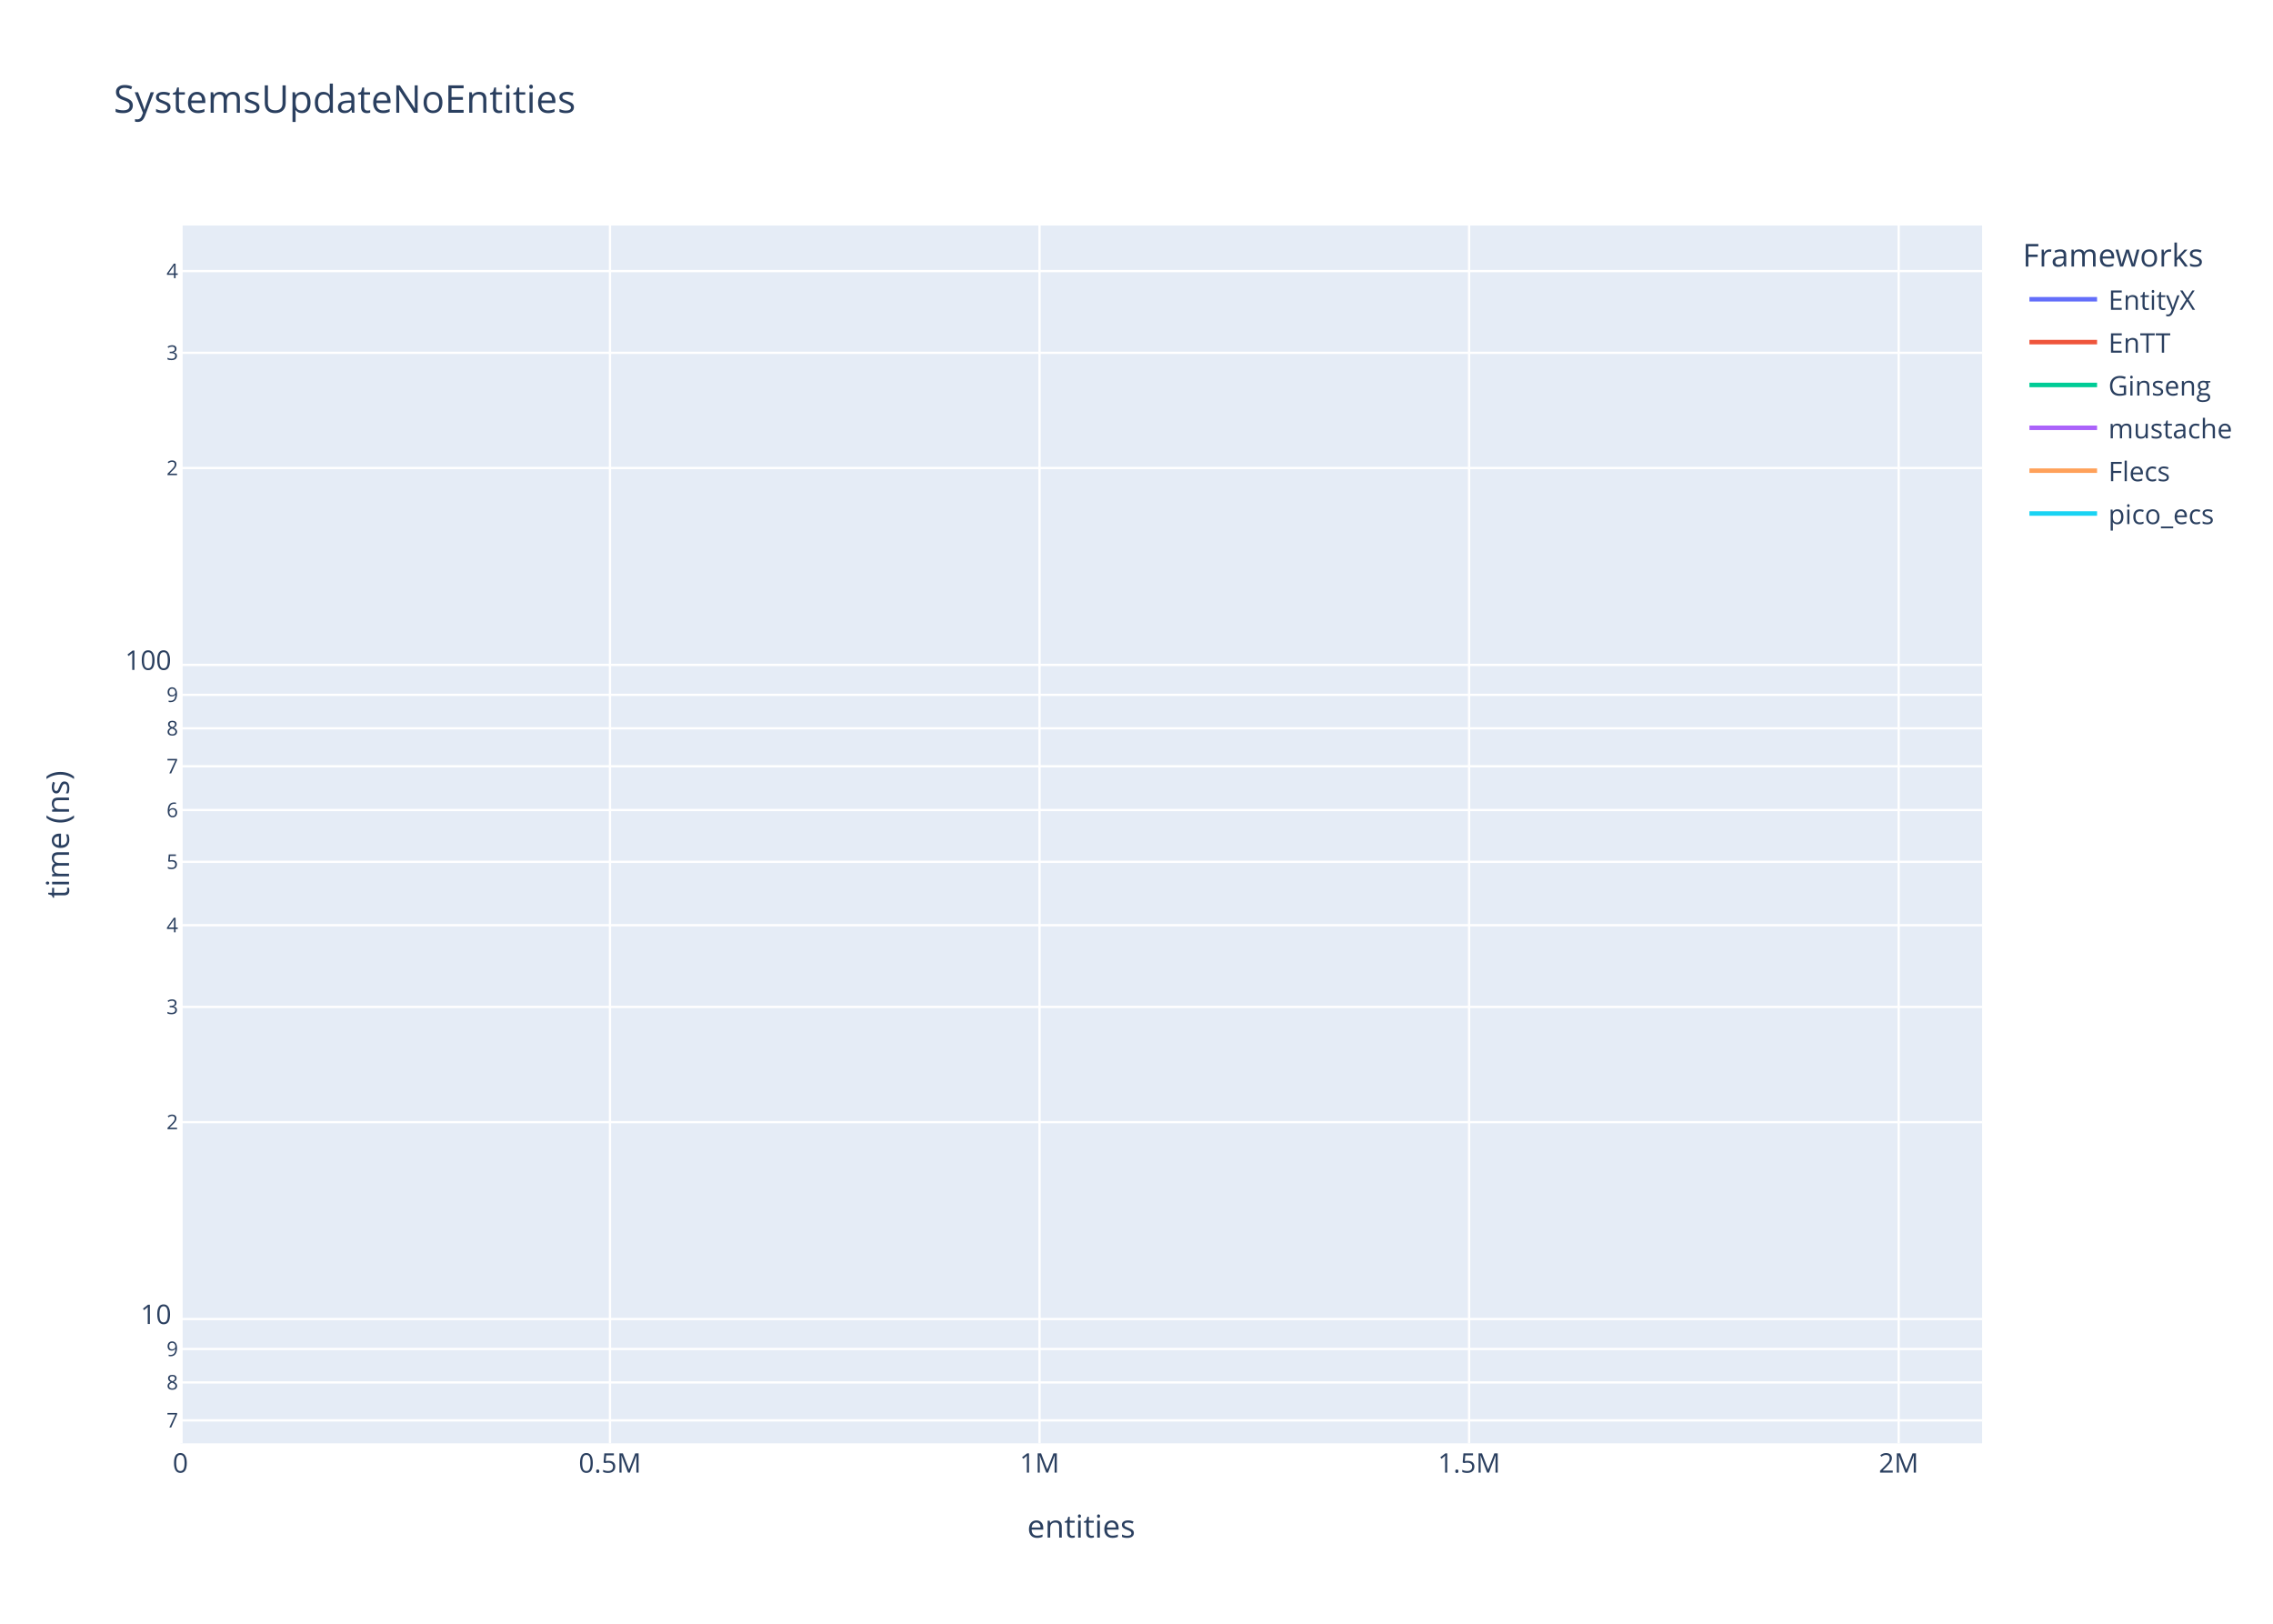
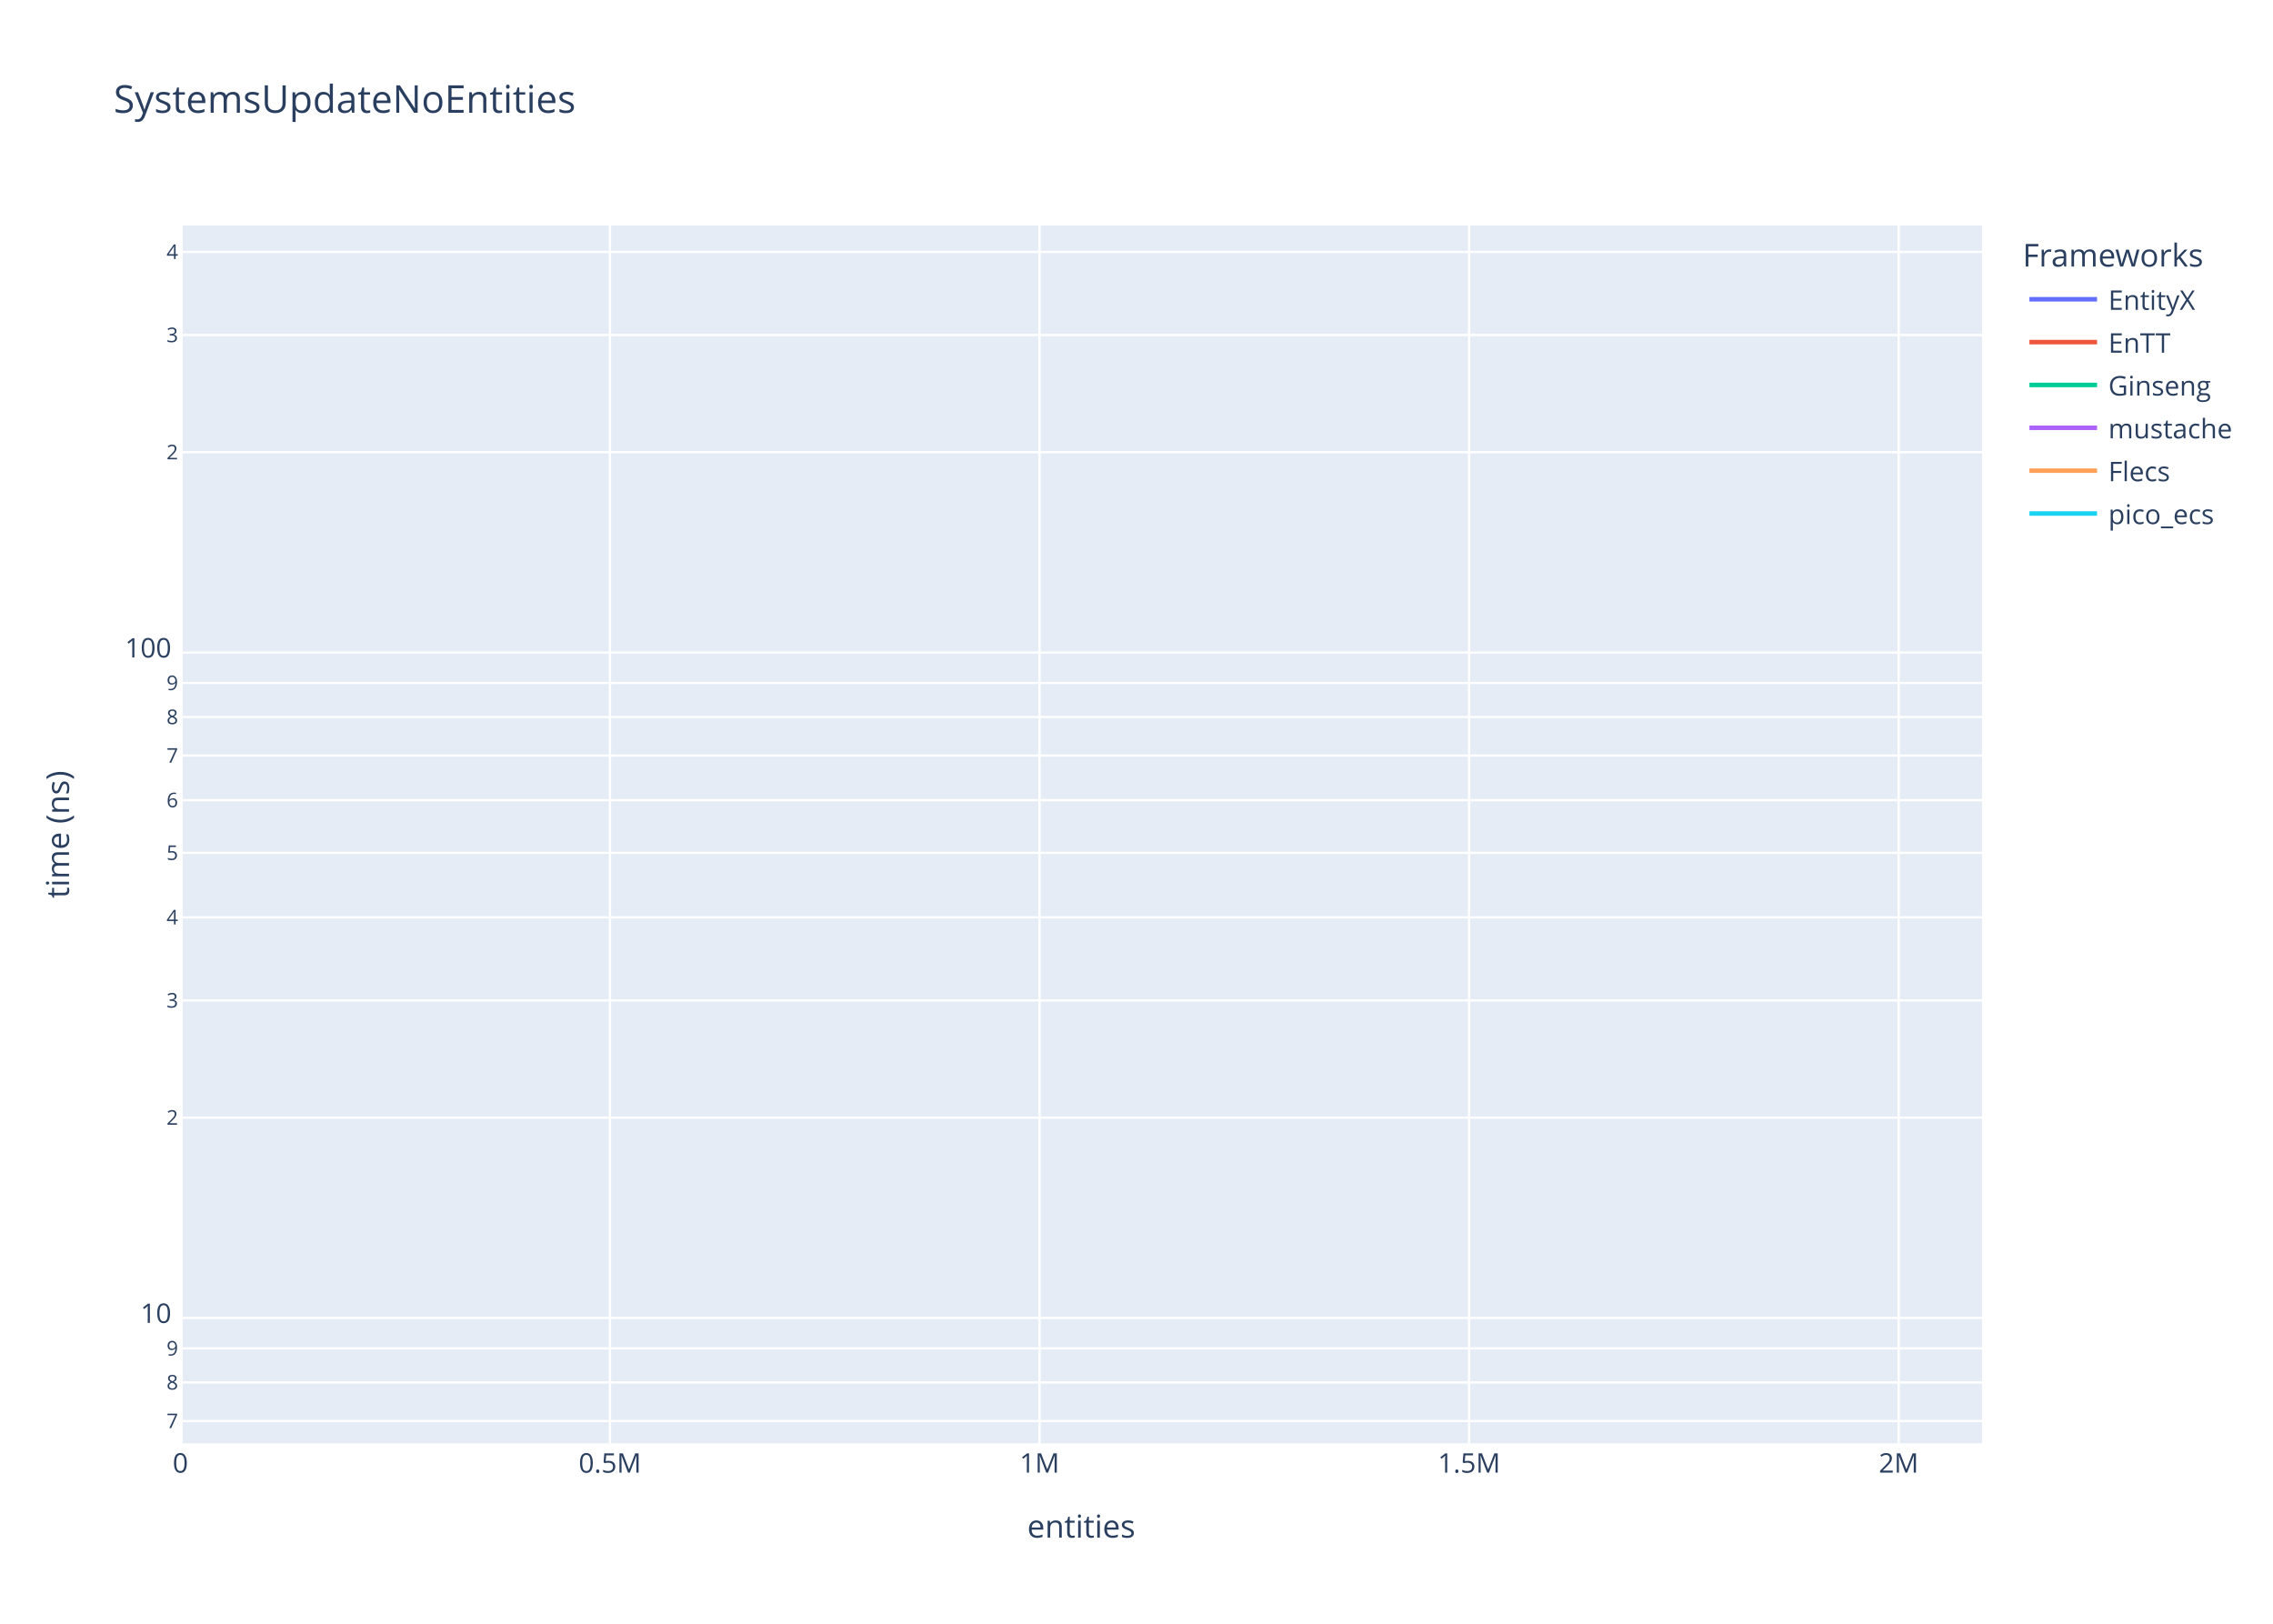
<svg xmlns="http://www.w3.org/2000/svg" class="main-svg" width="1008" height="720" style="" viewBox="0 0 1008 720">
  <rect x="0" y="0" width="1008" height="720" style="fill: rgb(255, 255, 255); fill-opacity: 1;" />
-   <defs id="defs-51d481">
+   <defs id="defs-8b618c">
    <g class="clips">
-       <clipPath id="clip51d481xyplot" class="plotclip">
+       <clipPath id="clip8b618cxyplot" class="plotclip">
        <rect width="799" height="540" />
      </clipPath>
-       <clipPath class="axesclip" id="clip51d481x">
+       <clipPath class="axesclip" id="clip8b618cx">
        <rect x="80" y="0" width="799" height="720" />
      </clipPath>
-       <clipPath class="axesclip" id="clip51d481y">
+       <clipPath class="axesclip" id="clip8b618cy">
        <rect x="0" y="100" width="1008" height="540" />
      </clipPath>
-       <clipPath class="axesclip" id="clip51d481xy">
+       <clipPath class="axesclip" id="clip8b618cxy">
        <rect x="80" y="100" width="799" height="540" />
      </clipPath>
    </g>
    <g class="gradients" />
    <g class="patterns" />
  </defs>
  <g class="bglayer">
    <rect class="bg" x="80" y="100" width="799" height="540" style="fill: rgb(229, 236, 246); fill-opacity: 1; stroke-width: 0;" />
  </g>
  <g class="layer-below">
    <g class="imagelayer" />
    <g class="shapelayer" />
  </g>
  <g class="cartesianlayer">
    <g class="subplot xy">
      <g class="layer-subplot">
        <g class="shapelayer" />
        <g class="imagelayer" />
      </g>
      <g class="minor-gridlayer">
        <g class="x" />
        <g class="y" />
      </g>
      <g class="gridlayer">
        <g class="x">
          <path class="xgrid crisp" transform="translate(270.5,0)" d="M0,100v540" style="stroke: rgb(255, 255, 255); stroke-opacity: 1; stroke-width: 1px;" />
          <path class="xgrid crisp" transform="translate(460.99,0)" d="M0,100v540" style="stroke: rgb(255, 255, 255); stroke-opacity: 1; stroke-width: 1px;" />
          <path class="xgrid crisp" transform="translate(651.49,0)" d="M0,100v540" style="stroke: rgb(255, 255, 255); stroke-opacity: 1; stroke-width: 1px;" />
          <path class="xgrid crisp" transform="translate(841.99,0)" d="M0,100v540" style="stroke: rgb(255, 255, 255); stroke-opacity: 1; stroke-width: 1px;" />
        </g>
        <g class="y">
-           <path class="ygrid crisp" transform="translate(0,629.82)" d="M80,0h799" style="stroke: rgb(255, 255, 255); stroke-opacity: 1; stroke-width: 1px;" />
+           <path class="ygrid crisp" transform="translate(0,630.11)" d="M80,0h799" style="stroke: rgb(255, 255, 255); stroke-opacity: 1; stroke-width: 1px;" />
          <path class="ygrid crisp" transform="translate(0,613)" d="M80,0h799" style="stroke: rgb(255, 255, 255); stroke-opacity: 1; stroke-width: 1px;" />
-           <path class="ygrid crisp" transform="translate(0,598.16)" d="M80,0h799" style="stroke: rgb(255, 255, 255); stroke-opacity: 1; stroke-width: 1px;" />
-           <path class="ygrid crisp" transform="translate(0,584.89)" d="M80,0h799" style="stroke: rgb(255, 255, 255); stroke-opacity: 1; stroke-width: 1px;" />
-           <path class="ygrid crisp" transform="translate(0,497.58)" d="M80,0h799" style="stroke: rgb(255, 255, 255); stroke-opacity: 1; stroke-width: 1px;" />
-           <path class="ygrid crisp" transform="translate(0,446.5)" d="M80,0h799" style="stroke: rgb(255, 255, 255); stroke-opacity: 1; stroke-width: 1px;" />
-           <path class="ygrid crisp" transform="translate(0,410.26)" d="M80,0h799" style="stroke: rgb(255, 255, 255); stroke-opacity: 1; stroke-width: 1px;" />
-           <path class="ygrid crisp" transform="translate(0,382.15)" d="M80,0h799" style="stroke: rgb(255, 255, 255); stroke-opacity: 1; stroke-width: 1px;" />
-           <path class="ygrid crisp" transform="translate(0,359.18)" d="M80,0h799" style="stroke: rgb(255, 255, 255); stroke-opacity: 1; stroke-width: 1px;" />
-           <path class="ygrid crisp" transform="translate(0,339.77)" d="M80,0h799" style="stroke: rgb(255, 255, 255); stroke-opacity: 1; stroke-width: 1px;" />
-           <path class="ygrid crisp" transform="translate(0,322.95)" d="M80,0h799" style="stroke: rgb(255, 255, 255); stroke-opacity: 1; stroke-width: 1px;" />
-           <path class="ygrid crisp" transform="translate(0,308.11)" d="M80,0h799" style="stroke: rgb(255, 255, 255); stroke-opacity: 1; stroke-width: 1px;" />
-           <path class="ygrid crisp" transform="translate(0,294.84)" d="M80,0h799" style="stroke: rgb(255, 255, 255); stroke-opacity: 1; stroke-width: 1px;" />
-           <path class="ygrid crisp" transform="translate(0,207.52)" d="M80,0h799" style="stroke: rgb(255, 255, 255); stroke-opacity: 1; stroke-width: 1px;" />
-           <path class="ygrid crisp" transform="translate(0,156.45)" d="M80,0h799" style="stroke: rgb(255, 255, 255); stroke-opacity: 1; stroke-width: 1px;" />
-           <path class="ygrid crisp" transform="translate(0,120.21)" d="M80,0h799" style="stroke: rgb(255, 255, 255); stroke-opacity: 1; stroke-width: 1px;" />
+           <path class="ygrid crisp" transform="translate(0,597.91)" d="M80,0h799" style="stroke: rgb(255, 255, 255); stroke-opacity: 1; stroke-width: 1px;" />
+           <path class="ygrid crisp" transform="translate(0,584.41)" d="M80,0h799" style="stroke: rgb(255, 255, 255); stroke-opacity: 1; stroke-width: 1px;" />
+           <path class="ygrid crisp" transform="translate(0,495.58)" d="M80,0h799" style="stroke: rgb(255, 255, 255); stroke-opacity: 1; stroke-width: 1px;" />
+           <path class="ygrid crisp" transform="translate(0,443.63)" d="M80,0h799" style="stroke: rgb(255, 255, 255); stroke-opacity: 1; stroke-width: 1px;" />
+           <path class="ygrid crisp" transform="translate(0,406.76)" d="M80,0h799" style="stroke: rgb(255, 255, 255); stroke-opacity: 1; stroke-width: 1px;" />
+           <path class="ygrid crisp" transform="translate(0,378.17)" d="M80,0h799" style="stroke: rgb(255, 255, 255); stroke-opacity: 1; stroke-width: 1px;" />
+           <path class="ygrid crisp" transform="translate(0,354.81)" d="M80,0h799" style="stroke: rgb(255, 255, 255); stroke-opacity: 1; stroke-width: 1px;" />
+           <path class="ygrid crisp" transform="translate(0,335.05)" d="M80,0h799" style="stroke: rgb(255, 255, 255); stroke-opacity: 1; stroke-width: 1px;" />
+           <path class="ygrid crisp" transform="translate(0,317.94)" d="M80,0h799" style="stroke: rgb(255, 255, 255); stroke-opacity: 1; stroke-width: 1px;" />
+           <path class="ygrid crisp" transform="translate(0,302.85)" d="M80,0h799" style="stroke: rgb(255, 255, 255); stroke-opacity: 1; stroke-width: 1px;" />
+           <path class="ygrid crisp" transform="translate(0,289.35)" d="M80,0h799" style="stroke: rgb(255, 255, 255); stroke-opacity: 1; stroke-width: 1px;" />
+           <path class="ygrid crisp" transform="translate(0,200.53)" d="M80,0h799" style="stroke: rgb(255, 255, 255); stroke-opacity: 1; stroke-width: 1px;" />
+           <path class="ygrid crisp" transform="translate(0,148.57)" d="M80,0h799" style="stroke: rgb(255, 255, 255); stroke-opacity: 1; stroke-width: 1px;" />
+           <path class="ygrid crisp" transform="translate(0,111.71)" d="M80,0h799" style="stroke: rgb(255, 255, 255); stroke-opacity: 1; stroke-width: 1px;" />
        </g>
      </g>
      <g class="zerolinelayer">
        <path class="xzl zl crisp" transform="translate(80,0)" d="M0,100v540" style="stroke: rgb(255, 255, 255); stroke-opacity: 1; stroke-width: 2px;" />
      </g>
      <path class="xlines-below" />
      <path class="ylines-below" />
      <g class="overlines-below" />
      <g class="xaxislayer-below" />
      <g class="yaxislayer-below" />
      <g class="overaxes-below" />
-       <g class="plot" transform="translate(80,100)" clip-path="url(#clip51d481xyplot)">
+       <g class="plot" transform="translate(80,100)" clip-path="url(#clip8b618cxyplot)">
        <g class="scatterlayer mlayer">
-           <g class="trace scatter traceb62fc2" style="stroke-miterlimit: 2; opacity: 1;">
-             <g class="fills" />
-             <g class="errorbars" />
-             <g class="lines" />
-             <g class="points" />
-             <g class="text" />
-           </g>
-           <g class="trace scatter tracee8bbe8" style="stroke-miterlimit: 2; opacity: 1;">
-             <g class="fills" />
-             <g class="errorbars" />
-             <g class="lines" />
-             <g class="points" />
-             <g class="text" />
-           </g>
-           <g class="trace scatter trace51a3a6" style="stroke-miterlimit: 2; opacity: 1;">
-             <g class="fills" />
-             <g class="errorbars" />
-             <g class="lines" />
-             <g class="points" />
-             <g class="text" />
-           </g>
-           <g class="trace scatter traceab1636" style="stroke-miterlimit: 2; opacity: 1;">
-             <g class="fills" />
-             <g class="errorbars" />
-             <g class="lines" />
-             <g class="points" />
-             <g class="text" />
-           </g>
-           <g class="trace scatter trace543b9f" style="stroke-miterlimit: 2; opacity: 1;">
-             <g class="fills" />
-             <g class="errorbars" />
-             <g class="lines" />
-             <g class="points" />
-             <g class="text" />
-           </g>
-           <g class="trace scatter trace63eb15" style="stroke-miterlimit: 2; opacity: 1;">
+           <g class="trace scatter tracea5e65c" style="stroke-miterlimit: 2; opacity: 1;">
+             <g class="fills" />
+             <g class="errorbars" />
+             <g class="lines" />
+             <g class="points" />
+             <g class="text" />
+           </g>
+           <g class="trace scatter tracebfdb24" style="stroke-miterlimit: 2; opacity: 1;">
+             <g class="fills" />
+             <g class="errorbars" />
+             <g class="lines" />
+             <g class="points" />
+             <g class="text" />
+           </g>
+           <g class="trace scatter traceae8239" style="stroke-miterlimit: 2; opacity: 1;">
+             <g class="fills" />
+             <g class="errorbars" />
+             <g class="lines" />
+             <g class="points" />
+             <g class="text" />
+           </g>
+           <g class="trace scatter tracec09fd8" style="stroke-miterlimit: 2; opacity: 1;">
+             <g class="fills" />
+             <g class="errorbars" />
+             <g class="lines" />
+             <g class="points" />
+             <g class="text" />
+           </g>
+           <g class="trace scatter trace6abaaa" style="stroke-miterlimit: 2; opacity: 1;">
+             <g class="fills" />
+             <g class="errorbars" />
+             <g class="lines" />
+             <g class="points" />
+             <g class="text" />
+           </g>
+           <g class="trace scatter trace59a178" style="stroke-miterlimit: 2; opacity: 1;">
            <g class="fills" />
            <g class="errorbars" />
            <g class="lines" />
            <g class="points" />
            <g class="text" />
          </g>
        </g>
      </g>
      <g class="overplot" />
      <path class="xlines-above crisp" d="M0,0" style="fill: none;" />
      <path class="ylines-above crisp" d="M0,0" style="fill: none;" />
      <g class="overlines-above" />
      <g class="xaxislayer-above">
        <g class="xtick">
          <text text-anchor="middle" x="0" y="653" transform="translate(80,0)" style="font-family: 'Open Sans', verdana, arial, sans-serif; font-size: 12px; fill: rgb(42, 63, 95); fill-opacity: 1; white-space: pre; opacity: 1;">0</text>
        </g>
        <g class="xtick">
          <text text-anchor="middle" x="0" y="653" style="font-family: 'Open Sans', verdana, arial, sans-serif; font-size: 12px; fill: rgb(42, 63, 95); fill-opacity: 1; white-space: pre; opacity: 1;" transform="translate(270.5,0)">0.5M</text>
        </g>
        <g class="xtick">
          <text text-anchor="middle" x="0" y="653" style="font-family: 'Open Sans', verdana, arial, sans-serif; font-size: 12px; fill: rgb(42, 63, 95); fill-opacity: 1; white-space: pre; opacity: 1;" transform="translate(460.99,0)">1M</text>
        </g>
        <g class="xtick">
          <text text-anchor="middle" x="0" y="653" style="font-family: 'Open Sans', verdana, arial, sans-serif; font-size: 12px; fill: rgb(42, 63, 95); fill-opacity: 1; white-space: pre; opacity: 1;" transform="translate(651.49,0)">1.5M</text>
        </g>
        <g class="xtick">
          <text text-anchor="middle" x="0" y="653" style="font-family: 'Open Sans', verdana, arial, sans-serif; font-size: 12px; fill: rgb(42, 63, 95); fill-opacity: 1; white-space: pre; opacity: 1;" transform="translate(841.99,0)">2M</text>
        </g>
      </g>
      <g class="yaxislayer-above">
        <g class="ytick">
-           <text text-anchor="end" x="79" y="3.15" transform="translate(0,629.82)" style="font-family: 'Open Sans', verdana, arial, sans-serif; font-size: 9px; fill: rgb(42, 63, 95); fill-opacity: 1; white-space: pre; opacity: 1;">7</text>
+           <text text-anchor="end" x="79" y="3.15" transform="translate(0,630.11)" style="font-family: 'Open Sans', verdana, arial, sans-serif; font-size: 9px; fill: rgb(42, 63, 95); fill-opacity: 1; white-space: pre; opacity: 1;">7</text>
        </g>
        <g class="ytick">
          <text text-anchor="end" x="79" y="3.15" style="font-family: 'Open Sans', verdana, arial, sans-serif; font-size: 9px; fill: rgb(42, 63, 95); fill-opacity: 1; white-space: pre; opacity: 1;" transform="translate(0,613)">8</text>
        </g>
        <g class="ytick">
-           <text text-anchor="end" x="79" y="3.15" style="font-family: 'Open Sans', verdana, arial, sans-serif; font-size: 9px; fill: rgb(42, 63, 95); fill-opacity: 1; white-space: pre; opacity: 1;" transform="translate(0,598.16)">9</text>
-         </g>
-         <g class="ytick">
-           <text text-anchor="end" x="76" y="2.2" style="font-family: 'Open Sans', verdana, arial, sans-serif; font-size: 12px; fill: rgb(42, 63, 95); fill-opacity: 1; white-space: pre; opacity: 1;" transform="translate(0,584.89)">10</text>
-         </g>
-         <g class="ytick">
-           <text text-anchor="end" x="79" y="3.15" style="font-family: 'Open Sans', verdana, arial, sans-serif; font-size: 9px; fill: rgb(42, 63, 95); fill-opacity: 1; white-space: pre; opacity: 1;" transform="translate(0,497.58)">2</text>
-         </g>
-         <g class="ytick">
-           <text text-anchor="end" x="79" y="3.15" style="font-family: 'Open Sans', verdana, arial, sans-serif; font-size: 9px; fill: rgb(42, 63, 95); fill-opacity: 1; white-space: pre; opacity: 1;" transform="translate(0,446.5)">3</text>
-         </g>
-         <g class="ytick">
-           <text text-anchor="end" x="79" y="3.15" style="font-family: 'Open Sans', verdana, arial, sans-serif; font-size: 9px; fill: rgb(42, 63, 95); fill-opacity: 1; white-space: pre; opacity: 1;" transform="translate(0,410.26)">4</text>
-         </g>
-         <g class="ytick">
-           <text text-anchor="end" x="79" y="3.15" style="font-family: 'Open Sans', verdana, arial, sans-serif; font-size: 9px; fill: rgb(42, 63, 95); fill-opacity: 1; white-space: pre; opacity: 1;" transform="translate(0,382.15)">5</text>
-         </g>
-         <g class="ytick">
-           <text text-anchor="end" x="79" y="3.15" style="font-family: 'Open Sans', verdana, arial, sans-serif; font-size: 9px; fill: rgb(42, 63, 95); fill-opacity: 1; white-space: pre; opacity: 1;" transform="translate(0,359.18)">6</text>
-         </g>
-         <g class="ytick">
-           <text text-anchor="end" x="79" y="3.15" style="font-family: 'Open Sans', verdana, arial, sans-serif; font-size: 9px; fill: rgb(42, 63, 95); fill-opacity: 1; white-space: pre; opacity: 1;" transform="translate(0,339.77)">7</text>
-         </g>
-         <g class="ytick">
-           <text text-anchor="end" x="79" y="3.15" style="font-family: 'Open Sans', verdana, arial, sans-serif; font-size: 9px; fill: rgb(42, 63, 95); fill-opacity: 1; white-space: pre; opacity: 1;" transform="translate(0,322.95)">8</text>
-         </g>
-         <g class="ytick">
-           <text text-anchor="end" x="79" y="3.15" style="font-family: 'Open Sans', verdana, arial, sans-serif; font-size: 9px; fill: rgb(42, 63, 95); fill-opacity: 1; white-space: pre; opacity: 1;" transform="translate(0,308.11)">9</text>
-         </g>
-         <g class="ytick">
-           <text text-anchor="end" x="76" y="2.2" style="font-family: 'Open Sans', verdana, arial, sans-serif; font-size: 12px; fill: rgb(42, 63, 95); fill-opacity: 1; white-space: pre; opacity: 1;" transform="translate(0,294.84)">100</text>
-         </g>
-         <g class="ytick">
-           <text text-anchor="end" x="79" y="3.15" style="font-family: 'Open Sans', verdana, arial, sans-serif; font-size: 9px; fill: rgb(42, 63, 95); fill-opacity: 1; white-space: pre; opacity: 1;" transform="translate(0,207.52)">2</text>
-         </g>
-         <g class="ytick">
-           <text text-anchor="end" x="79" y="3.15" style="font-family: 'Open Sans', verdana, arial, sans-serif; font-size: 9px; fill: rgb(42, 63, 95); fill-opacity: 1; white-space: pre; opacity: 1;" transform="translate(0,156.45)">3</text>
-         </g>
-         <g class="ytick">
-           <text text-anchor="end" x="79" y="3.15" style="font-family: 'Open Sans', verdana, arial, sans-serif; font-size: 9px; fill: rgb(42, 63, 95); fill-opacity: 1; white-space: pre; opacity: 1;" transform="translate(0,120.21)">4</text>
+           <text text-anchor="end" x="79" y="3.15" style="font-family: 'Open Sans', verdana, arial, sans-serif; font-size: 9px; fill: rgb(42, 63, 95); fill-opacity: 1; white-space: pre; opacity: 1;" transform="translate(0,597.91)">9</text>
+         </g>
+         <g class="ytick">
+           <text text-anchor="end" x="76" y="2.2" style="font-family: 'Open Sans', verdana, arial, sans-serif; font-size: 12px; fill: rgb(42, 63, 95); fill-opacity: 1; white-space: pre; opacity: 1;" transform="translate(0,584.41)">10</text>
+         </g>
+         <g class="ytick">
+           <text text-anchor="end" x="79" y="3.15" style="font-family: 'Open Sans', verdana, arial, sans-serif; font-size: 9px; fill: rgb(42, 63, 95); fill-opacity: 1; white-space: pre; opacity: 1;" transform="translate(0,495.58)">2</text>
+         </g>
+         <g class="ytick">
+           <text text-anchor="end" x="79" y="3.15" style="font-family: 'Open Sans', verdana, arial, sans-serif; font-size: 9px; fill: rgb(42, 63, 95); fill-opacity: 1; white-space: pre; opacity: 1;" transform="translate(0,443.63)">3</text>
+         </g>
+         <g class="ytick">
+           <text text-anchor="end" x="79" y="3.15" style="font-family: 'Open Sans', verdana, arial, sans-serif; font-size: 9px; fill: rgb(42, 63, 95); fill-opacity: 1; white-space: pre; opacity: 1;" transform="translate(0,406.76)">4</text>
+         </g>
+         <g class="ytick">
+           <text text-anchor="end" x="79" y="3.15" style="font-family: 'Open Sans', verdana, arial, sans-serif; font-size: 9px; fill: rgb(42, 63, 95); fill-opacity: 1; white-space: pre; opacity: 1;" transform="translate(0,378.17)">5</text>
+         </g>
+         <g class="ytick">
+           <text text-anchor="end" x="79" y="3.15" style="font-family: 'Open Sans', verdana, arial, sans-serif; font-size: 9px; fill: rgb(42, 63, 95); fill-opacity: 1; white-space: pre; opacity: 1;" transform="translate(0,354.81)">6</text>
+         </g>
+         <g class="ytick">
+           <text text-anchor="end" x="79" y="3.15" style="font-family: 'Open Sans', verdana, arial, sans-serif; font-size: 9px; fill: rgb(42, 63, 95); fill-opacity: 1; white-space: pre; opacity: 1;" transform="translate(0,335.05)">7</text>
+         </g>
+         <g class="ytick">
+           <text text-anchor="end" x="79" y="3.15" style="font-family: 'Open Sans', verdana, arial, sans-serif; font-size: 9px; fill: rgb(42, 63, 95); fill-opacity: 1; white-space: pre; opacity: 1;" transform="translate(0,317.94)">8</text>
+         </g>
+         <g class="ytick">
+           <text text-anchor="end" x="79" y="3.15" style="font-family: 'Open Sans', verdana, arial, sans-serif; font-size: 9px; fill: rgb(42, 63, 95); fill-opacity: 1; white-space: pre; opacity: 1;" transform="translate(0,302.85)">9</text>
+         </g>
+         <g class="ytick">
+           <text text-anchor="end" x="76" y="2.2" style="font-family: 'Open Sans', verdana, arial, sans-serif; font-size: 12px; fill: rgb(42, 63, 95); fill-opacity: 1; white-space: pre; opacity: 1;" transform="translate(0,289.35)">100</text>
+         </g>
+         <g class="ytick">
+           <text text-anchor="end" x="79" y="3.15" style="font-family: 'Open Sans', verdana, arial, sans-serif; font-size: 9px; fill: rgb(42, 63, 95); fill-opacity: 1; white-space: pre; opacity: 1;" transform="translate(0,200.53)">2</text>
+         </g>
+         <g class="ytick">
+           <text text-anchor="end" x="79" y="3.15" style="font-family: 'Open Sans', verdana, arial, sans-serif; font-size: 9px; fill: rgb(42, 63, 95); fill-opacity: 1; white-space: pre; opacity: 1;" transform="translate(0,148.57)">3</text>
+         </g>
+         <g class="ytick">
+           <text text-anchor="end" x="79" y="3.15" style="font-family: 'Open Sans', verdana, arial, sans-serif; font-size: 9px; fill: rgb(42, 63, 95); fill-opacity: 1; white-space: pre; opacity: 1;" transform="translate(0,111.71)">4</text>
        </g>
      </g>
      <g class="overaxes-above" />
    </g>
  </g>
  <g class="polarlayer" />
  <g class="smithlayer" />
  <g class="ternarylayer" />
  <g class="geolayer" />
  <g class="funnelarealayer" />
  <g class="pielayer" />
  <g class="iciclelayer" />
  <g class="treemaplayer" />
  <g class="sunburstlayer" />
  <g class="glimages" />
-   <defs id="topdefs-51d481">
+   <defs id="topdefs-8b618c">
    <g class="clips" />
-     <clipPath id="legend51d481">
+     <clipPath id="legend8b618c">
      <rect width="101" height="143" x="0" y="0" />
    </clipPath>
  </defs>
  <g class="layer-above">
    <g class="imagelayer" />
    <g class="shapelayer" />
  </g>
  <g class="infolayer">
    <g class="legend" pointer-events="all" transform="translate(894.98,100)">
      <rect class="bg" shape-rendering="crispEdges" style="stroke: rgb(68, 68, 68); stroke-opacity: 1; fill: rgb(255, 255, 255); fill-opacity: 1; stroke-width: 0px;" width="101" height="143" x="0" y="0" />
-       <g class="scrollbox" transform="" clip-path="url(#legend51d481)">
+       <g class="scrollbox" transform="" clip-path="url(#legend8b618c)">
        <text class="legendtitletext" text-anchor="start" x="2" y="18.2" style="font-family: 'Open Sans', verdana, arial, sans-serif; font-size: 14px; fill: rgb(42, 63, 95); fill-opacity: 1; white-space: pre;">Frameworks</text>
        <g class="groups" transform="">
          <g class="traces" transform="translate(0,32.7)" style="opacity: 1;">
            <text class="legendtext" text-anchor="start" x="40" y="4.68" style="font-family: 'Open Sans', verdana, arial, sans-serif; font-size: 12px; fill: rgb(42, 63, 95); fill-opacity: 1; white-space: pre;">EntityX</text>
            <g class="layers" style="opacity: 1;">
              <g class="legendfill" />
              <g class="legendlines">
                <path class="js-line" d="M5,0h30" style="fill: none; stroke: rgb(99, 110, 250); stroke-opacity: 1; stroke-width: 2px;" />
              </g>
              <g class="legendsymbols">
                <g class="legendpoints" />
              </g>
            </g>
            <rect class="legendtoggle" x="0" y="-9.5" width="95.25" height="19" style="fill: rgb(0, 0, 0); fill-opacity: 0;" />
          </g>
        </g>
        <g class="groups" transform="">
          <g class="traces" transform="translate(0,51.7)" style="opacity: 1;">
            <text class="legendtext" text-anchor="start" x="40" y="4.68" style="font-family: 'Open Sans', verdana, arial, sans-serif; font-size: 12px; fill: rgb(42, 63, 95); fill-opacity: 1; white-space: pre;">EnTT</text>
            <g class="layers" style="opacity: 1;">
              <g class="legendfill" />
              <g class="legendlines">
                <path class="js-line" d="M5,0h30" style="fill: none; stroke: rgb(239, 85, 59); stroke-opacity: 1; stroke-width: 2px;" />
              </g>
              <g class="legendsymbols">
                <g class="legendpoints" />
              </g>
            </g>
            <rect class="legendtoggle" x="0" y="-9.5" width="95.25" height="19" style="fill: rgb(0, 0, 0); fill-opacity: 0;" />
          </g>
        </g>
        <g class="groups" transform="">
          <g class="traces" transform="translate(0,70.7)" style="opacity: 1;">
            <text class="legendtext" text-anchor="start" x="40" y="4.68" style="font-family: 'Open Sans', verdana, arial, sans-serif; font-size: 12px; fill: rgb(42, 63, 95); fill-opacity: 1; white-space: pre;">Ginseng</text>
            <g class="layers" style="opacity: 1;">
              <g class="legendfill" />
              <g class="legendlines">
                <path class="js-line" d="M5,0h30" style="fill: none; stroke: rgb(0, 204, 150); stroke-opacity: 1; stroke-width: 2px;" />
              </g>
              <g class="legendsymbols">
                <g class="legendpoints" />
              </g>
            </g>
            <rect class="legendtoggle" x="0" y="-9.5" width="95.25" height="19" style="fill: rgb(0, 0, 0); fill-opacity: 0;" />
          </g>
        </g>
        <g class="groups" transform="">
          <g class="traces" transform="translate(0,89.7)" style="opacity: 1;">
            <text class="legendtext" text-anchor="start" x="40" y="4.68" style="font-family: 'Open Sans', verdana, arial, sans-serif; font-size: 12px; fill: rgb(42, 63, 95); fill-opacity: 1; white-space: pre;">mustache</text>
            <g class="layers" style="opacity: 1;">
              <g class="legendfill" />
              <g class="legendlines">
                <path class="js-line" d="M5,0h30" style="fill: none; stroke: rgb(171, 99, 250); stroke-opacity: 1; stroke-width: 2px;" />
              </g>
              <g class="legendsymbols">
                <g class="legendpoints" />
              </g>
            </g>
            <rect class="legendtoggle" x="0" y="-9.5" width="95.25" height="19" style="fill: rgb(0, 0, 0); fill-opacity: 0;" />
          </g>
        </g>
        <g class="groups" transform="">
          <g class="traces" transform="translate(0,108.7)" style="opacity: 1;">
            <text class="legendtext" text-anchor="start" x="40" y="4.68" style="font-family: 'Open Sans', verdana, arial, sans-serif; font-size: 12px; fill: rgb(42, 63, 95); fill-opacity: 1; white-space: pre;">Flecs</text>
            <g class="layers" style="opacity: 1;">
              <g class="legendfill" />
              <g class="legendlines">
                <path class="js-line" d="M5,0h30" style="fill: none; stroke: rgb(255, 161, 90); stroke-opacity: 1; stroke-width: 2px;" />
              </g>
              <g class="legendsymbols">
                <g class="legendpoints" />
              </g>
            </g>
            <rect class="legendtoggle" x="0" y="-9.5" width="95.25" height="19" style="fill: rgb(0, 0, 0); fill-opacity: 0;" />
          </g>
        </g>
        <g class="groups" transform="">
          <g class="traces" transform="translate(0,127.7)" style="opacity: 1;">
            <text class="legendtext" text-anchor="start" x="40" y="4.68" style="font-family: 'Open Sans', verdana, arial, sans-serif; font-size: 12px; fill: rgb(42, 63, 95); fill-opacity: 1; white-space: pre;">pico_ecs</text>
            <g class="layers" style="opacity: 1;">
              <g class="legendfill" />
              <g class="legendlines">
                <path class="js-line" d="M5,0h30" style="fill: none; stroke: rgb(25, 211, 243); stroke-opacity: 1; stroke-width: 2px;" />
              </g>
              <g class="legendsymbols">
                <g class="legendpoints" />
              </g>
            </g>
            <rect class="legendtoggle" x="0" y="-9.5" width="95.25" height="19" style="fill: rgb(0, 0, 0); fill-opacity: 0;" />
          </g>
        </g>
      </g>
      <rect class="scrollbar" rx="20" ry="3" width="0" height="0" style="fill: rgb(128, 139, 164); fill-opacity: 1;" x="0" y="0" />
    </g>
    <g class="g-gtitle">
      <text class="gtitle" x="50.4" y="50" text-anchor="start" dy="0em" style="font-family: 'Open Sans', verdana, arial, sans-serif; font-size: 17px; fill: rgb(42, 63, 95); opacity: 1; font-weight: normal; white-space: pre;">SystemsUpdateNoEntities</text>
    </g>
    <g class="g-xtitle">
      <text class="xtitle" x="479.5" y="681.8" text-anchor="middle" style="font-family: 'Open Sans', verdana, arial, sans-serif; font-size: 14px; fill: rgb(42, 63, 95); opacity: 1; font-weight: normal; white-space: pre;">entities</text>
    </g>
    <g class="g-ytitle">
      <text class="ytitle" transform="rotate(-90,30.60625,370)" x="30.606" y="370" text-anchor="middle" style="font-family: 'Open Sans', verdana, arial, sans-serif; font-size: 14px; fill: rgb(42, 63, 95); opacity: 1; font-weight: normal; white-space: pre;">time (ns)</text>
    </g>
  </g>
</svg>
